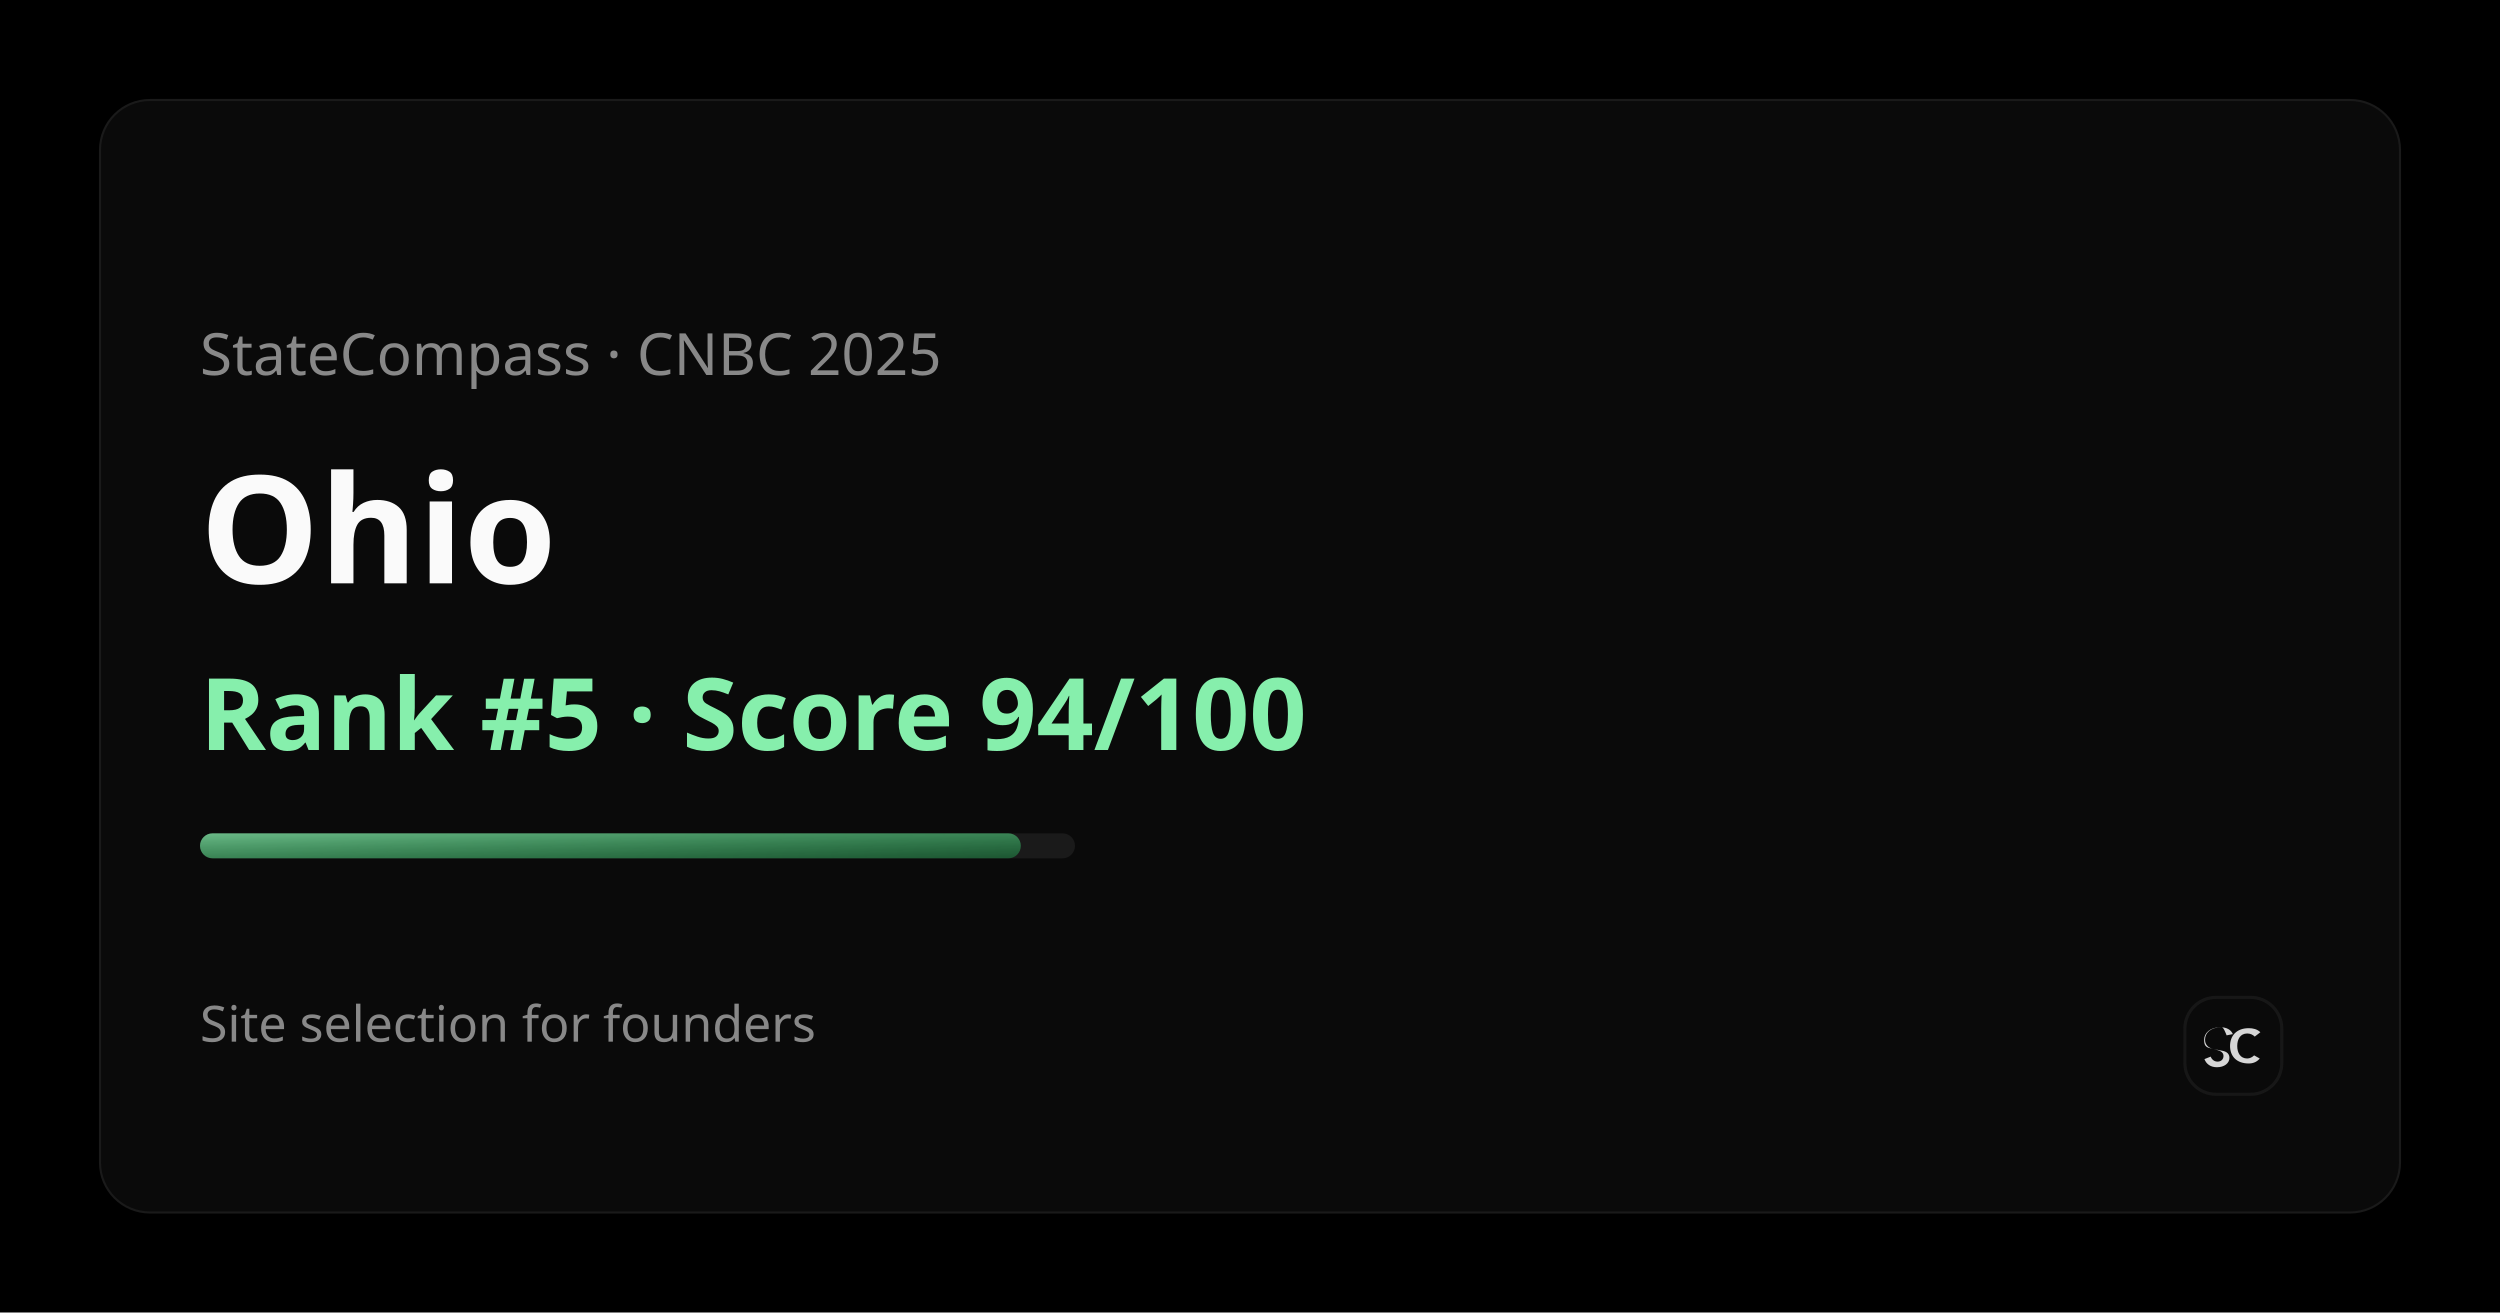
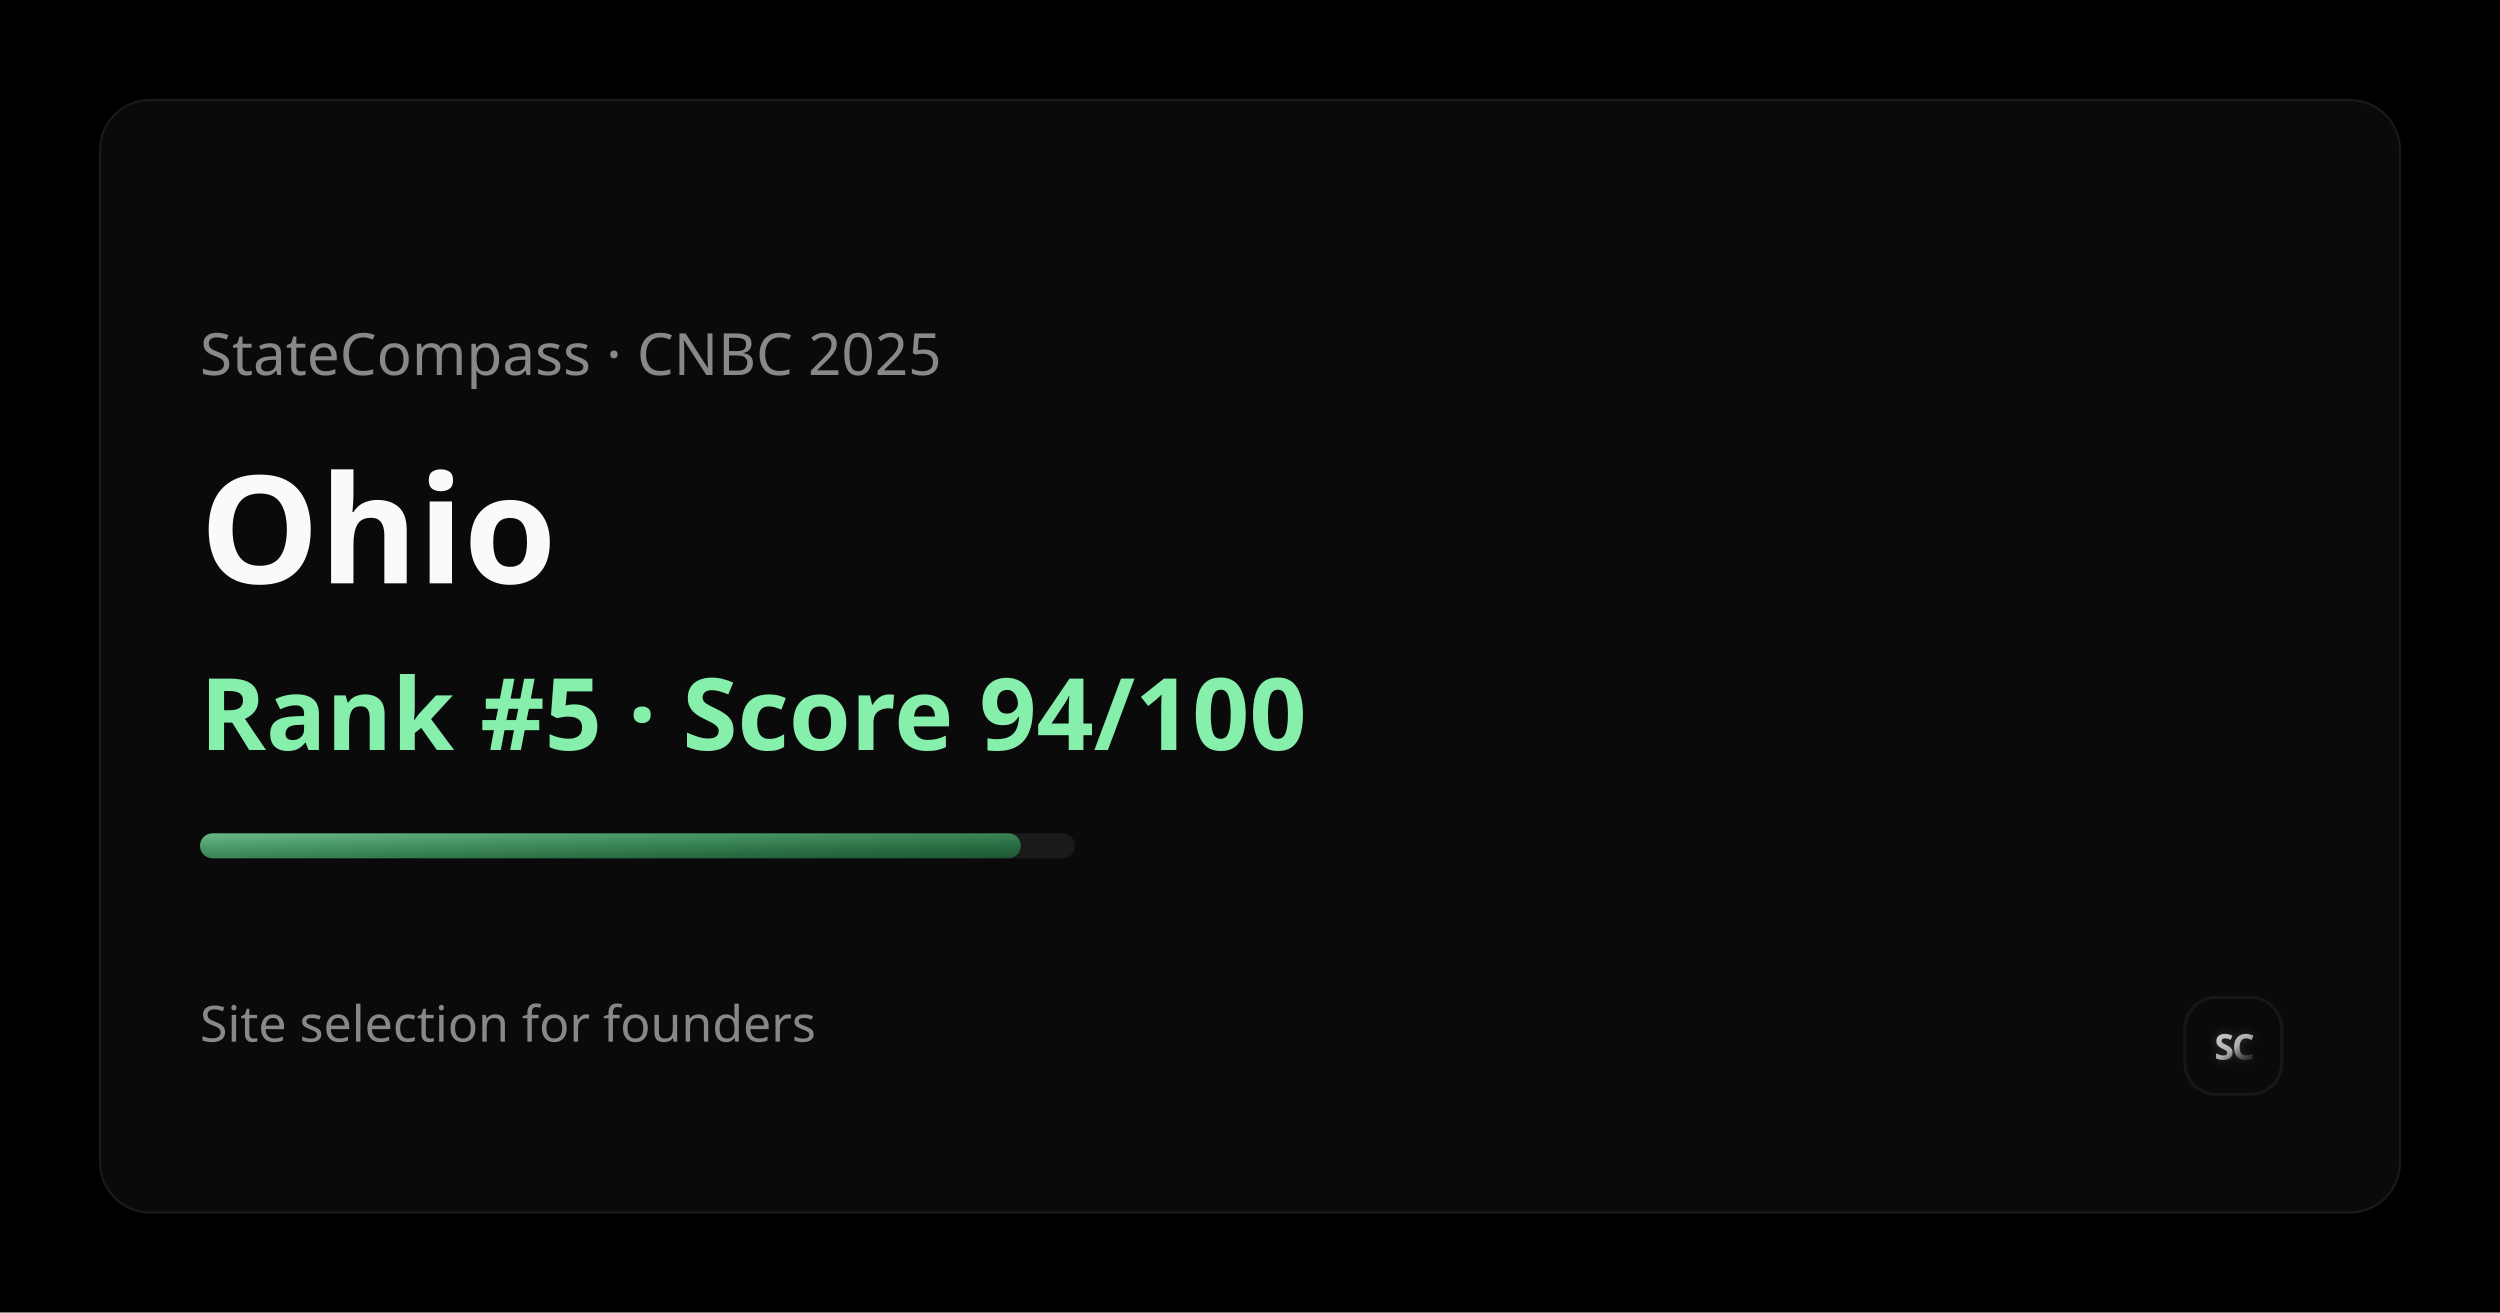
<svg xmlns="http://www.w3.org/2000/svg" width="1200" height="630" viewBox="0 0 1200 630">
  <defs>
    <linearGradient id="og-tier-green" x1="0%" y1="0%" x2="100%" y2="100%">
      <stop offset="0%" stop-color="#86efac" stop-opacity="0.75" />
      <stop offset="100%" stop-color="#22c55e" stop-opacity="0.35" />
    </linearGradient>
  </defs>
  <rect width="1200" height="630" fill="#000000" />
  <rect x="48" y="48" width="1104" height="534" rx="24" fill="#0a0a0a" stroke="#1a1a1a" />
  <text x="96" y="180" fill="#888888" font-family="system-ui,sans-serif" font-size="28">StateCompass · CNBC 2025</text>
  <text x="96" y="280" fill="#fafafa" font-family="system-ui,sans-serif" font-size="72" font-weight="700">Ohio</text>
  <text x="96" y="360" fill="#86efac" font-family="system-ui,sans-serif" font-size="48" font-weight="600">Rank #5 · Score 94/100</text>
  <rect x="96" y="400" width="420" height="12" rx="6" fill="#1a1a1a" />
  <rect x="96" y="400" width="394" height="12" rx="6" fill="url(#og-tier-green)" />
  <text x="96" y="500" fill="#888888" font-family="system-ui,sans-serif" font-size="24">Site selection for founders</text>
+   <defs>
+     <linearGradient id="og-sc-dazzle" x1="0%" y1="0%" x2="100%" y2="100%">
+       <stop offset="0%" stop-color="#ffffff" stop-opacity="0.92" />
+       <stop offset="52%" stop-color="#fafafa" stop-opacity="0.78" />
+       <stop offset="100%" stop-color="#525252" stop-opacity="0.36" />
+     </linearGradient>
+     <filter id="og-sc-glow" x="-100%" y="-100%" width="300%" height="300%" color-interpolation-filters="sRGB">
+       <feGaussianBlur in="SourceAlpha" stdDeviation="2.03" result="blur" />
+       <feFlood flood-color="#ffffff" flood-opacity="0.25" result="glowColor" />
+       <feComposite in="glowColor" in2="blur" operator="in" result="softGlow" />
+       <feMerge>
+         <feMergeNode in="softGlow" />
+         <feMergeNode in="SourceGraphic" />
+       </feMerge>
+     </filter>
+   </defs>
  <g transform="translate(1104, 534)" opacity="0.85">
    <g transform="translate(-56, -56)">
      <rect x="0.75" y="0.75" width="46.50" height="46.50" rx="15.00" fill="#0a0a0a" stroke="#1a1a1a" stroke-width="1.50" />
-       <g transform="translate(24.00,24.00) scale(1.5) translate(-9.35,-7.05)">
-         <path fill="#fafafa" d="M 5.6 1.1 C 2.1 1.1 0.3 2.9 0.3 5.1 C 0.3 6.6 1.2 7.7 3.1 8.1 L 5.7 8.6 C 7.4 8.9 8.1 9.7 8.1 10.9 C 8.1 12.6 6.5 13.9 4.1 13.9 C 2.1 13.9 0.7 12.9 0.1 11.3 L 2.1 10.5 C 2.5 11.5 3.3 12.1 4.3 12.1 C 5.5 12.1 6.2 11.3 6.2 10.3 C 6.2 9.3 5.5 8.7 3.9 8.3 L 1.5 7.7 C 0.1 7.3 0 6.1 0 5.1 C 0 2.9 2 1.1 5.2 1.1 C 7.2 1.1 8.6 1.9 9.2 3.3 L 7.2 3.7 C 6.8 2.7 6.2 1.1 5.6 1.1 Z" />
-         <path fill="#fafafa" d="M 14.3 1.4 C 10.3 1.4 8.3 3.9 8.3 7.1 C 8.3 10.3 10.3 12.7 14.3 12.7 C 15.8 12.7 17 12.1 17.8 11.1 L 16 10.1 C 15.4 10.7 14.6 11.1 13.8 11.1 C 11.6 11.1 10.6 9.3 10.6 7.1 C 10.6 4.9 11.6 3.1 13.8 3.1 C 14.8 3.1 15.6 3.5 16.2 4.1 L 18 2.7 C 17 1.7 15.6 1.4 14.3 1.4 Z" />
-       </g>
+       <text x="24.58" y="24.00" font-family="Sora, system-ui, sans-serif" font-size="17.04" font-weight="700" text-anchor="middle" dominant-baseline="central" letter-spacing="-0.055em" fill="url(#og-sc-dazzle)" filter="url(#og-sc-glow)">SC</text>
    </g>
  </g>
</svg>
